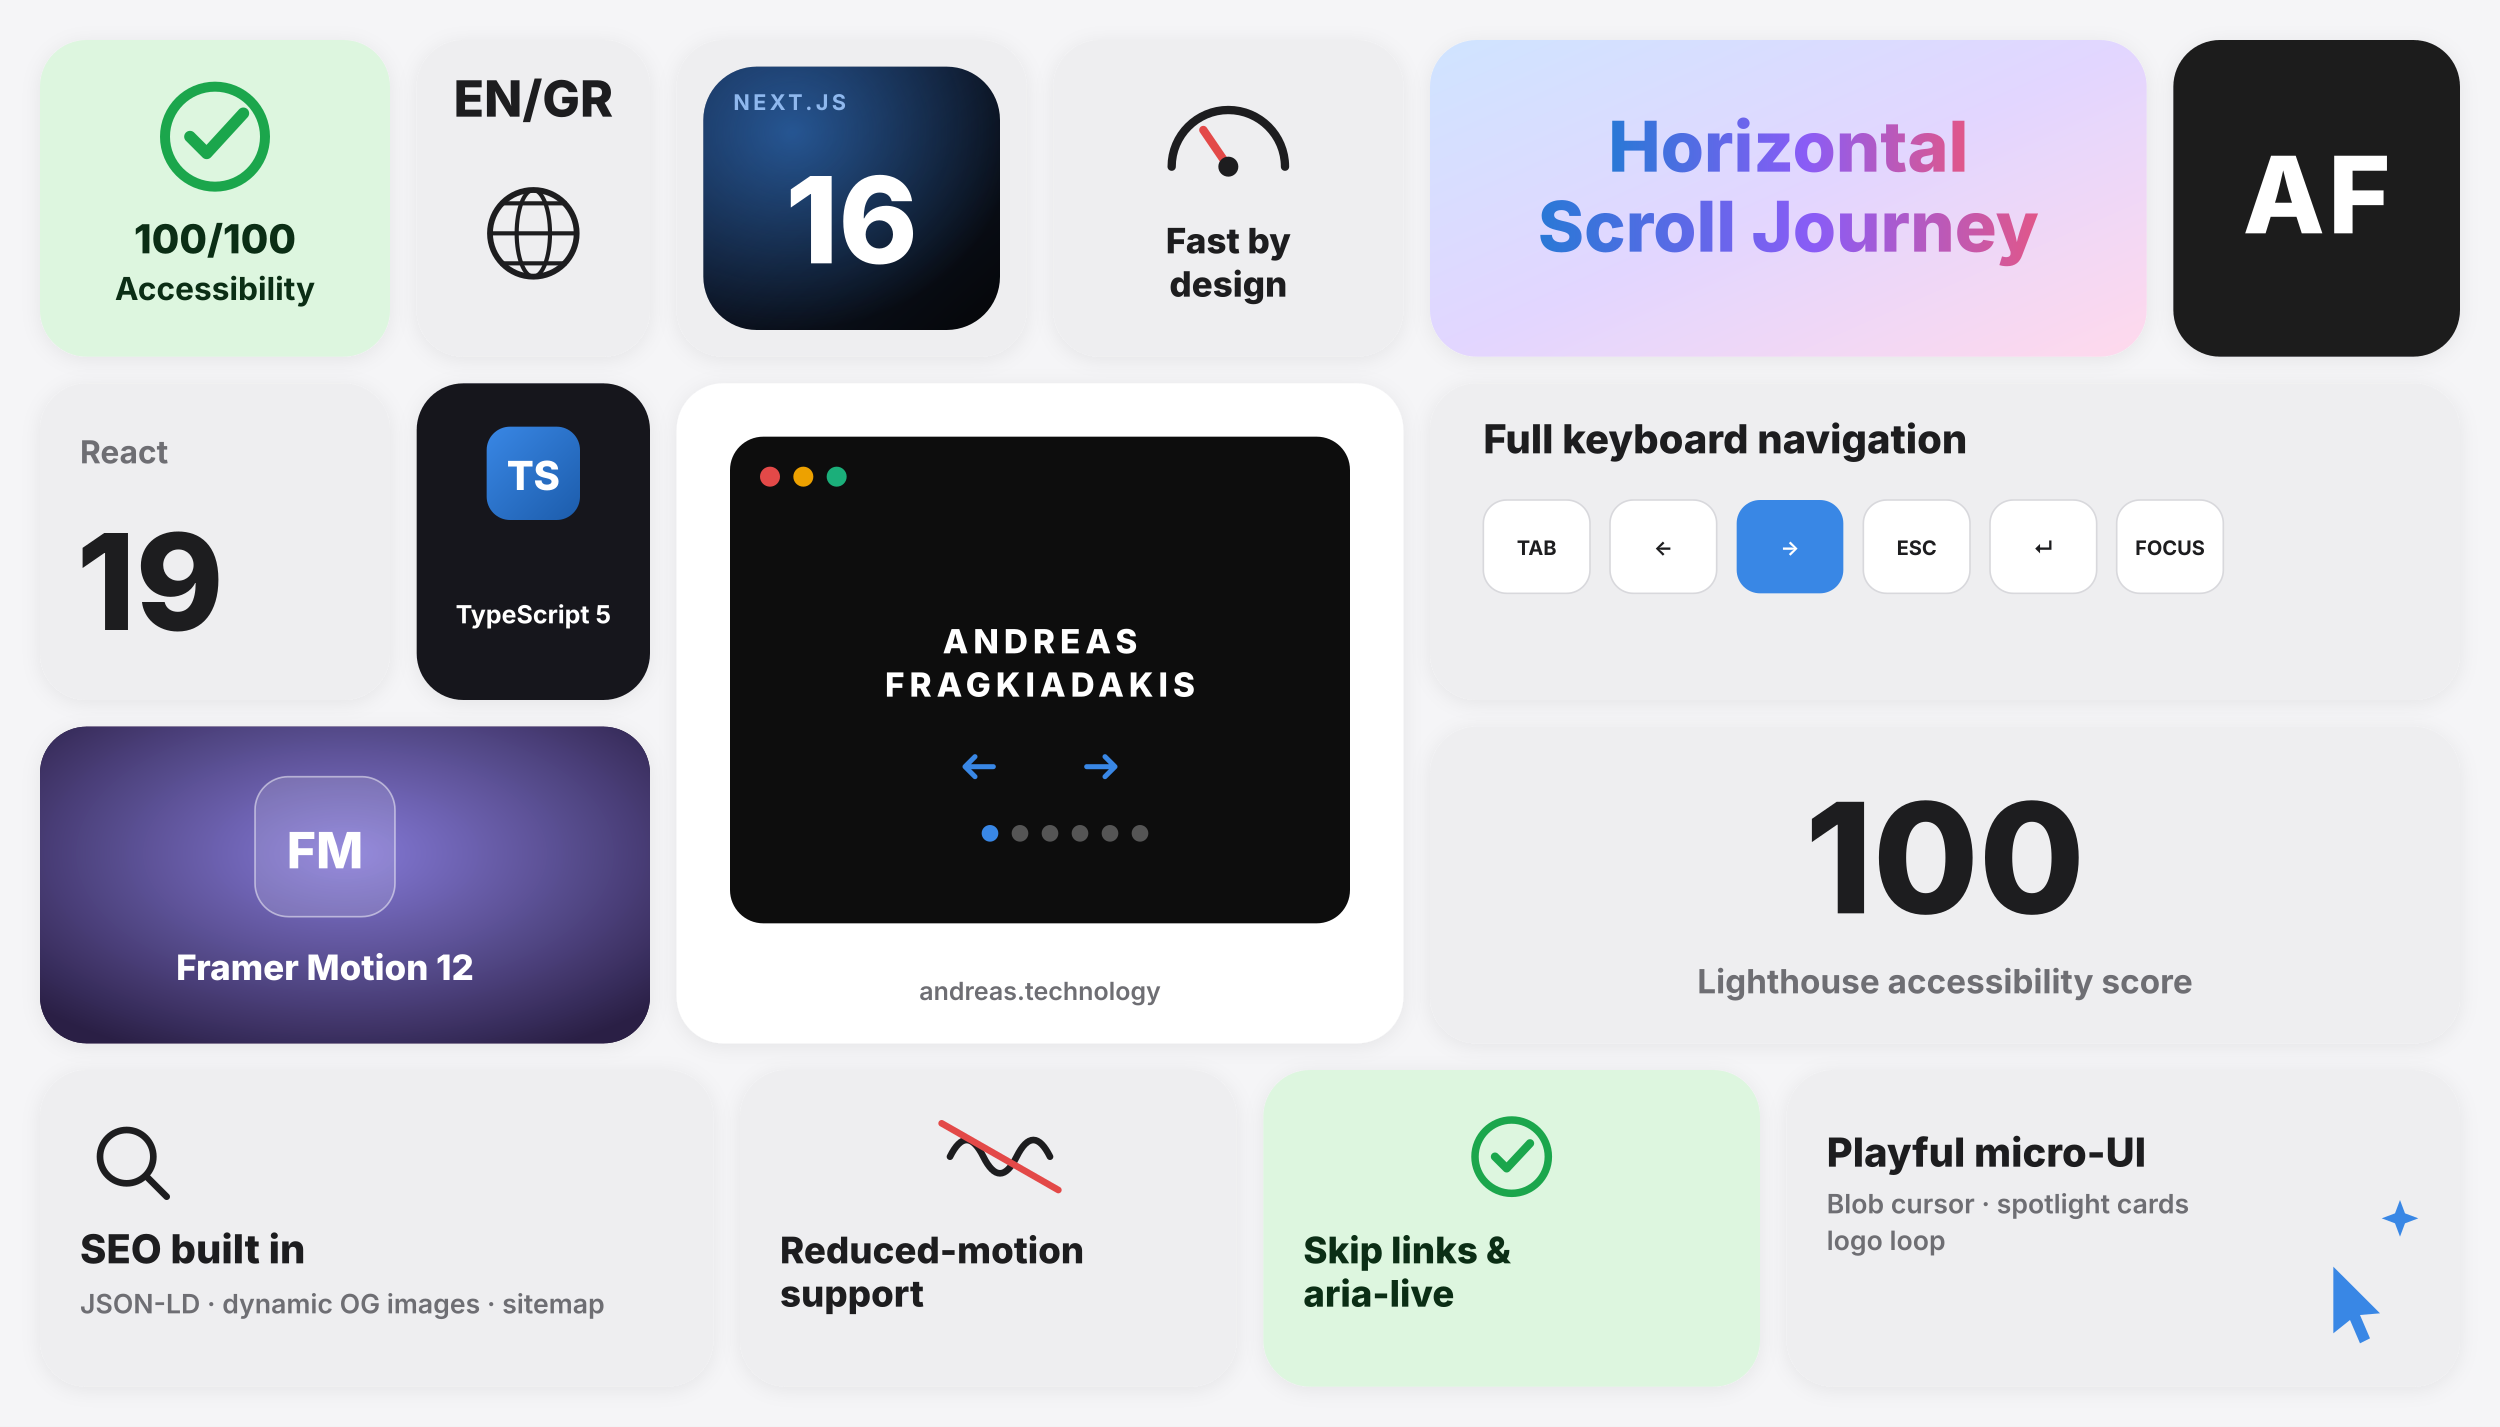
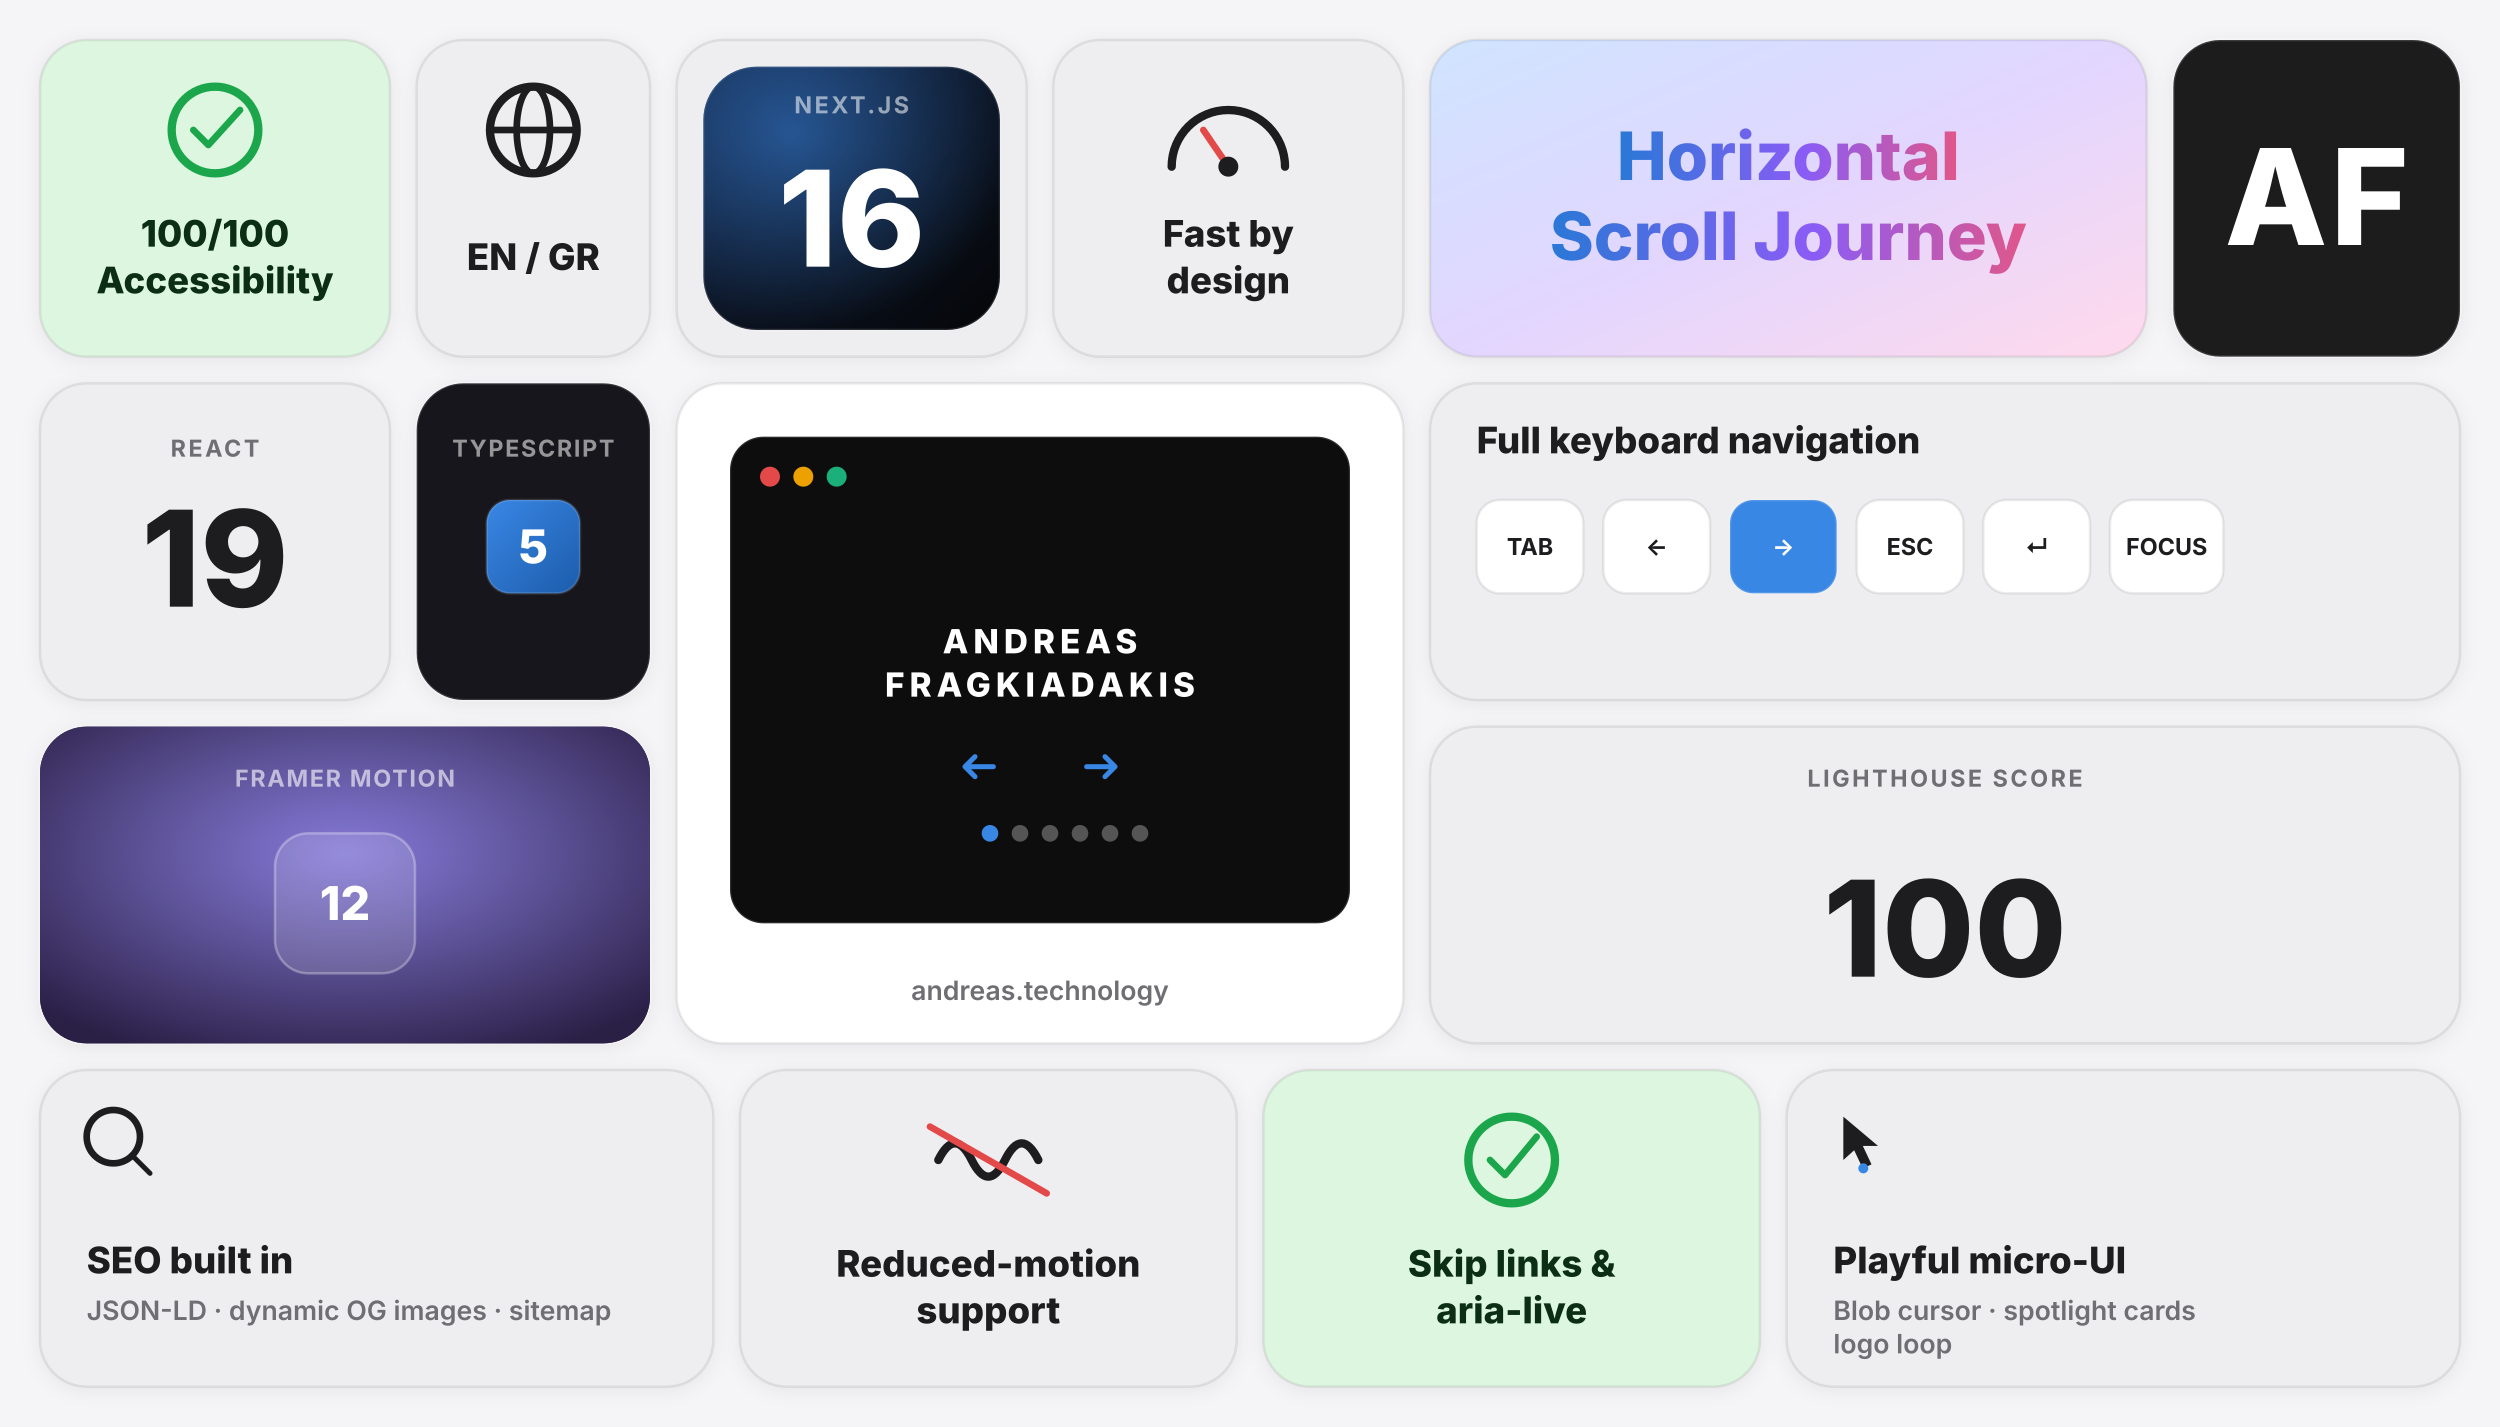
<svg xmlns="http://www.w3.org/2000/svg" viewBox="0 0 1500 856" font-family="system-ui, -apple-system, 'Segoe UI', sans-serif">
  <defs>
    <linearGradient id="flagship-bg" x1="0" y1="0" x2="1" y2="1">
      <stop offset="0%" stop-color="#cfe4ff" />
      <stop offset="50%" stop-color="#e2d6ff" />
      <stop offset="100%" stop-color="#ffd9ec" />
    </linearGradient>
    <linearGradient id="flagship-text" x1="0" y1="0" x2="1" y2="0">
      <stop offset="0%" stop-color="#2a78d6" />
      <stop offset="55%" stop-color="#8a5cf6" />
      <stop offset="100%" stop-color="#e0578a" />
    </linearGradient>
    <linearGradient id="tile16-bg" x1="0" y1="0" x2="1" y2="1">
      <stop offset="0%" stop-color="#12203b" />
      <stop offset="100%" stop-color="#050608" />
    </linearGradient>
    <radialGradient id="tile16-glow" cx="30%" cy="25%" r="75%">
      <stop offset="0%" stop-color="#3987e5" stop-opacity="0.55" />
      <stop offset="100%" stop-color="#3987e5" stop-opacity="0" />
    </radialGradient>
    <linearGradient id="chip-ts" x1="0" y1="0" x2="1" y2="1">
      <stop offset="0%" stop-color="#3987e5" />
      <stop offset="100%" stop-color="#1c5cab" />
    </linearGradient>
    <radialGradient id="fm-glow" cx="50%" cy="40%" r="70%">
      <stop offset="0%" stop-color="#9085e9" stop-opacity="0.9" />
      <stop offset="100%" stop-color="#2a1f45" stop-opacity="1" />
    </radialGradient>
    <filter id="soft-shadow" x="-20%" y="-20%" width="140%" height="140%">
      <feDropShadow dx="0" dy="2" stdDeviation="6" flood-color="#000000" flood-opacity="0.07" />
    </filter>
  </defs>
  <rect x="0" y="0" width="1500" height="856" fill="#f5f5f7" />
-   <g filter="url(#soft-shadow)">
-     <rect x="24" y="24" width="210" height="190" rx="28" fill="#ddf6df" />
+   <rect x="24" y="24" width="210" height="190" rx="28" fill="#ddf6df" stroke="#000000" stroke-opacity="0.08" stroke-width="1.5" filter="url(#soft-shadow)" />
+   <circle cx="129" cy="78" r="26" fill="none" stroke="#1ba64c" stroke-width="5" />
+   <path d="M 116 78 L 125 87 L 144 66" fill="none" stroke="#1ba64c" stroke-width="4" stroke-linecap="round" stroke-linejoin="round" />
+   <text x="129" y="148" text-anchor="middle" font-size="22" font-weight="800" fill="#0b2e15">100/100</text>
+   <text x="129" y="176" text-anchor="middle" font-size="22" font-weight="800" fill="#0b2e15">Accessibility</text>
+   <rect x="250" y="24" width="140" height="190" rx="28" fill="#eeeef0" stroke="#000000" stroke-opacity="0.08" stroke-width="1.5" filter="url(#soft-shadow)" />
+   <circle cx="320" cy="78" r="26" fill="none" stroke="#1d1d1f" stroke-width="5" />
+   <ellipse cx="320" cy="78" rx="10" ry="26" fill="none" stroke="#1d1d1f" stroke-width="4" />
+   <path d="M 294 78 L 346 78" stroke="#1d1d1f" stroke-width="4" />
+   <text x="320" y="162" text-anchor="middle" font-size="22" font-weight="800" fill="#1d1d1f">EN / GR</text>
+   <rect x="406" y="24" width="210" height="190" rx="28" fill="#eeeef0" stroke="#000000" stroke-opacity="0.08" stroke-width="1.5" filter="url(#soft-shadow)" />
+   <rect x="422" y="40" width="178" height="158" rx="32" fill="url(#tile16-bg)" stroke="#ffffff" stroke-opacity="0.14" stroke-width="1.5" />
+   <rect x="422" y="40" width="178" height="158" rx="32" fill="url(#tile16-glow)" />
+   <text x="511" y="68" text-anchor="middle" font-size="14" font-weight="700" letter-spacing="1.5" fill="#ffffff" fill-opacity="0.55">NEXT.JS</text>
+   <text x="511" y="160" text-anchor="middle" font-size="80" font-weight="800" fill="#ffffff">16</text>
+   <rect x="632" y="24" width="210" height="190" rx="28" fill="#eeeef0" stroke="#000000" stroke-opacity="0.08" stroke-width="1.5" filter="url(#soft-shadow)" />
+   <path d="M 703 100 A 34 34 0 0 1 771 100" fill="none" stroke="#1d1d1f" stroke-width="5" stroke-linecap="round" />
+   <path d="M 737 100 L 722 78" stroke="#e34948" stroke-width="4" stroke-linecap="round" />
+   <circle cx="737" cy="100" r="6" fill="#1d1d1f" />
+   <text x="737" y="148" text-anchor="middle" font-size="22" font-weight="800" fill="#1d1d1f">Fast by</text>
+   <text x="737" y="176" text-anchor="middle" font-size="22" font-weight="800" fill="#1d1d1f">design</text>
+   <rect x="858" y="24" width="430" height="190" rx="28" fill="url(#flagship-bg)" stroke="#000000" stroke-opacity="0.08" stroke-width="1.5" filter="url(#soft-shadow)" />
+   <text x="1073" y="108" text-anchor="middle" font-size="40" font-weight="800" fill="url(#flagship-text)">Horizontal</text>
+   <text x="1073" y="156" text-anchor="middle" font-size="40" font-weight="800" fill="url(#flagship-text)">Scroll Journey</text>
+   <rect x="1304" y="24" width="172" height="190" rx="28" fill="#1d1d1f" stroke="#ffffff" stroke-opacity="0.14" stroke-width="1.5" filter="url(#soft-shadow)" />
+   <text x="1390" y="147" text-anchor="middle" font-size="80" font-weight="800" fill="#ffffff" letter-spacing="2">AF</text>
+   <rect x="24" y="230" width="210" height="190" rx="28" fill="#eeeef0" stroke="#000000" stroke-opacity="0.08" stroke-width="1.5" filter="url(#soft-shadow)" />
+   <text x="129" y="274" text-anchor="middle" font-size="14" font-weight="700" letter-spacing="1.5" fill="#6e6e73">REACT</text>
+   <text x="129" y="364" text-anchor="middle" font-size="80" font-weight="800" fill="#1d1d1f">19</text>
+   <rect x="250" y="230" width="140" height="190" rx="28" fill="#14151a" stroke="#ffffff" stroke-opacity="0.14" stroke-width="1.5" filter="url(#soft-shadow)" />
+   <text x="320" y="274" text-anchor="middle" font-size="14" font-weight="700" letter-spacing="1" fill="#ffffff" fill-opacity="0.55">TYPESCRIPT</text>
+   <rect x="292" y="300" width="56" height="56" rx="14" fill="url(#chip-ts)" stroke="#ffffff" stroke-opacity="0.14" stroke-width="1.5" />
+   <text x="320" y="338" text-anchor="middle" font-size="28" font-weight="800" fill="#ffffff">5</text>
+   <rect x="858" y="230" width="618" height="190" rx="28" fill="#eeeef0" stroke="#000000" stroke-opacity="0.08" stroke-width="1.5" filter="url(#soft-shadow)" />
+   <text x="886" y="272" font-size="22" font-weight="800" fill="#1d1d1f">Full keyboard navigation</text>
+   <g font-size="14" font-weight="700" fill="#1d1d1f">
+     <rect x="886" y="300" width="64" height="56" rx="14" fill="#ffffff" stroke="#000000" stroke-opacity="0.08" stroke-width="1.5" />
+     <text x="918" y="333" text-anchor="middle">TAB</text>
+     <rect x="962" y="300" width="64" height="56" rx="14" fill="#ffffff" stroke="#000000" stroke-opacity="0.08" stroke-width="1.5" />
+     <text x="994" y="333" text-anchor="middle">←</text>
+     <rect x="1038" y="300" width="64" height="56" rx="14" fill="#3987e5" stroke="#ffffff" stroke-opacity="0.14" stroke-width="1.5" />
+     <text x="1070" y="333" text-anchor="middle" fill="#ffffff">→</text>
+     <rect x="1114" y="300" width="64" height="56" rx="14" fill="#ffffff" stroke="#000000" stroke-opacity="0.08" stroke-width="1.5" />
+     <text x="1146" y="333" text-anchor="middle">ESC</text>
+     <rect x="1190" y="300" width="64" height="56" rx="14" fill="#ffffff" stroke="#000000" stroke-opacity="0.08" stroke-width="1.5" />
+     <text x="1222" y="333" text-anchor="middle">↵</text>
+     <rect x="1266" y="300" width="68" height="56" rx="14" fill="#ffffff" stroke="#000000" stroke-opacity="0.08" stroke-width="1.5" />
+     <text x="1300" y="333" text-anchor="middle">FOCUS</text>
  </g>
-   <circle cx="129" cy="82" r="30" fill="none" stroke="#1ba64c" stroke-width="6" />
-   <path d="M 114 82 L 124 92 L 146 68" fill="none" stroke="#1ba64c" stroke-width="7" stroke-linecap="round" stroke-linejoin="round" />
-   <text x="129" y="152" text-anchor="middle" font-size="24" font-weight="800" fill="#0b2e15">100/100</text>
-   <text x="129" y="180" text-anchor="middle" font-size="19" font-weight="700" fill="#0b2e15">Accessibility</text>
-   <g filter="url(#soft-shadow)">
-     <rect x="250" y="24" width="140" height="190" rx="28" fill="#eeeef0" />
-   </g>
-   <text x="320" y="70" text-anchor="middle" font-size="30" font-weight="800" fill="#1d1d1f">EN/GR</text>
-   <circle cx="320" cy="140" r="26" fill="none" stroke="#1d1d1f" stroke-width="3.5" />
-   <ellipse cx="320" cy="140" rx="10" ry="26" fill="none" stroke="#1d1d1f" stroke-width="2.5" />
-   <path d="M 294 140 L 346 140 M 300 122 L 340 122 M 300 158 L 340 158" stroke="#1d1d1f" stroke-width="2.5" />
-   <g filter="url(#soft-shadow)">
-     <rect x="406" y="24" width="210" height="190" rx="28" fill="#eeeef0" />
-   </g>
-   <rect x="422" y="40" width="178" height="158" rx="32" fill="url(#tile16-bg)" />
-   <rect x="422" y="40" width="178" height="158" rx="32" fill="url(#tile16-glow)" />
-   <text x="440" y="66" font-size="13" font-weight="700" letter-spacing="2" fill="#8fb8ee">NEXT.JS</text>
-   <text x="511" y="158" text-anchor="middle" font-size="72" font-weight="800" fill="#ffffff">16</text>
-   <g filter="url(#soft-shadow)">
-     <rect x="632" y="24" width="210" height="190" rx="28" fill="#eeeef0" />
-   </g>
-   <path d="M 703 100 A 34 34 0 0 1 771 100" fill="none" stroke="#1d1d1f" stroke-width="5" stroke-linecap="round" />
-   <path d="M 737 100 L 722 78" stroke="#e34948" stroke-width="5" stroke-linecap="round" />
-   <circle cx="737" cy="100" r="6" fill="#1d1d1f" />
-   <text x="737" y="152" text-anchor="middle" font-size="21" font-weight="800" fill="#1d1d1f">Fast by</text>
-   <text x="737" y="178" text-anchor="middle" font-size="21" font-weight="800" fill="#1d1d1f">design</text>
-   <g filter="url(#soft-shadow)">
-     <rect x="858" y="24" width="430" height="190" rx="28" fill="url(#flagship-bg)" />
-   </g>
-   <text x="1073" y="103" text-anchor="middle" font-size="42" font-weight="800" fill="url(#flagship-text)">Horizontal</text>
-   <text x="1073" y="151" text-anchor="middle" font-size="42" font-weight="800" fill="url(#flagship-text)">Scroll Journey</text>
-   <g filter="url(#soft-shadow)">
-     <rect x="1304" y="24" width="172" height="190" rx="28" fill="#1d1d1f" />
-   </g>
-   <text x="1390" y="140" text-anchor="middle" font-size="64" font-weight="800" fill="#ffffff" letter-spacing="2">AF</text>
-   <g filter="url(#soft-shadow)">
-     <rect x="24" y="230" width="210" height="190" rx="28" fill="#eeeef0" />
-   </g>
-   <text x="48" y="278" font-size="19" font-weight="700" fill="#6e6e73">React</text>
-   <text x="46" y="378" font-size="80" font-weight="800" fill="#1d1d1f">19</text>
-   <g filter="url(#soft-shadow)">
-     <rect x="250" y="230" width="140" height="190" rx="28" fill="#14151a" />
-   </g>
-   <rect x="292" y="256" width="56" height="56" rx="14" fill="url(#chip-ts)" />
-   <text x="320" y="294" text-anchor="middle" font-size="24" font-weight="800" fill="#ffffff">TS</text>
-   <text x="320" y="374" text-anchor="middle" font-size="15" font-weight="700" fill="#ffffff">TypeScript 5</text>
-   <g filter="url(#soft-shadow)">
-     <rect x="858" y="230" width="618" height="190" rx="28" fill="#eeeef0" />
-   </g>
-   <text x="890" y="272" font-size="24" font-weight="800" fill="#1d1d1f">Full keyboard navigation</text>
-   <g font-size="12" font-weight="700" fill="#1d1d1f">
-     <rect x="890" y="300" width="64" height="56" rx="14" fill="#ffffff" stroke="#d8d8dc" />
-     <text x="922" y="333" text-anchor="middle">TAB</text>
-     <rect x="966" y="300" width="64" height="56" rx="14" fill="#ffffff" stroke="#d8d8dc" />
-     <text x="998" y="333" text-anchor="middle">←</text>
-     <rect x="1042" y="300" width="64" height="56" rx="14" fill="#3987e5" />
-     <text x="1074" y="333" text-anchor="middle" fill="#ffffff">→</text>
-     <rect x="1118" y="300" width="64" height="56" rx="14" fill="#ffffff" stroke="#d8d8dc" />
-     <text x="1150" y="333" text-anchor="middle">ESC</text>
-     <rect x="1194" y="300" width="64" height="56" rx="14" fill="#ffffff" stroke="#d8d8dc" />
-     <text x="1226" y="333" text-anchor="middle">↵</text>
-     <rect x="1270" y="300" width="64" height="56" rx="14" fill="#ffffff" stroke="#d8d8dc" />
-     <text x="1302" y="333" text-anchor="middle">FOCUS</text>
-   </g>
-   <g filter="url(#soft-shadow)">
-     <rect x="24" y="436" width="366" height="190" rx="28" fill="#1a1030" />
-   </g>
+   <rect x="24" y="436" width="366" height="190" rx="28" fill="#1a1030" stroke="#ffffff" stroke-opacity="0.14" stroke-width="1.5" filter="url(#soft-shadow)" />
  <rect x="24" y="436" width="366" height="190" rx="28" fill="url(#fm-glow)" />
-   <rect x="153" y="466" width="84" height="84" rx="20" fill="#ffffff" fill-opacity="0.14" stroke="#ffffff" stroke-opacity="0.5" />
-   <text x="195" y="521" text-anchor="middle" font-size="30" font-weight="800" fill="#ffffff">FM</text>
-   <text x="195" y="588" text-anchor="middle" font-size="21" font-weight="800" fill="#ffffff">Framer Motion 12</text>
-   <g filter="url(#soft-shadow)">
-     <rect x="406" y="230" width="436" height="396" rx="28" fill="#ffffff" />
-   </g>
-   <rect x="438" y="262" width="372" height="292" rx="20" fill="#0d0d0d" />
+   <text x="207" y="472" text-anchor="middle" font-size="14" font-weight="700" letter-spacing="1" fill="#ffffff" fill-opacity="0.6">FRAMER MOTION</text>
+   <rect x="165" y="500" width="84" height="84" rx="20" fill="#ffffff" fill-opacity="0.14" stroke="#ffffff" stroke-opacity="0.3" stroke-width="1.5" />
+   <text x="207" y="552" text-anchor="middle" font-size="28" font-weight="800" fill="#ffffff">12</text>
+   <rect x="406" y="230" width="436" height="396" rx="28" fill="#ffffff" stroke="#000000" stroke-opacity="0.08" stroke-width="1.5" filter="url(#soft-shadow)" />
+   <rect x="438" y="262" width="372" height="292" rx="20" fill="#0d0d0d" stroke="#ffffff" stroke-opacity="0.14" stroke-width="1.5" />
  <circle cx="462" cy="286" r="6" fill="#e34948" />
  <circle cx="482" cy="286" r="6" fill="#eda100" />
  <circle cx="502" cy="286" r="6" fill="#1baf7a" />
  <text x="624" y="392" text-anchor="middle" font-size="20" font-weight="800" letter-spacing="3" fill="#ffffff">ANDREAS</text>
  <text x="624" y="418" text-anchor="middle" font-size="20" font-weight="800" letter-spacing="3" fill="#ffffff">FRAGKIADAKIS</text>
  <path d="M 580 460 L 596 460 M 585 454 L 579 460 L 585 466 M 668 460 L 652 460 M 663 454 L 669 460 L 663 466" stroke="#3987e5" stroke-width="3" stroke-linecap="round" stroke-linejoin="round" fill="none" />
  <g>
    <circle cx="594" cy="500" r="5" fill="#3987e5" />
    <circle cx="612" cy="500" r="5" fill="#ffffff" fill-opacity="0.3" />
    <circle cx="630" cy="500" r="5" fill="#ffffff" fill-opacity="0.3" />
    <circle cx="648" cy="500" r="5" fill="#ffffff" fill-opacity="0.3" />
    <circle cx="666" cy="500" r="5" fill="#ffffff" fill-opacity="0.3" />
    <circle cx="684" cy="500" r="5" fill="#ffffff" fill-opacity="0.3" />
  </g>
-   <text x="624" y="600" text-anchor="middle" font-size="15" font-weight="600" fill="#6e6e73">andreas.technology</text>
-   <g filter="url(#soft-shadow)">
-     <rect x="858" y="436" width="618" height="190" rx="28" fill="#eeeef0" />
+   <text x="624" y="600" text-anchor="middle" font-size="16" font-weight="600" fill="#6e6e73">andreas.technology</text>
+   <rect x="858" y="436" width="618" height="190" rx="28" fill="#eeeef0" stroke="#000000" stroke-opacity="0.08" stroke-width="1.5" filter="url(#soft-shadow)" />
+   <text x="1167" y="472" text-anchor="middle" font-size="14" font-weight="700" letter-spacing="1.5" fill="#6e6e73">LIGHTHOUSE SCORE</text>
+   <text x="1167" y="586" text-anchor="middle" font-size="80" font-weight="800" fill="#1d1d1f">100</text>
+   <rect x="24" y="642" width="404" height="190" rx="28" fill="#eeeef0" stroke="#000000" stroke-opacity="0.08" stroke-width="1.5" filter="url(#soft-shadow)" />
+   <circle cx="68" cy="682" r="16" fill="none" stroke="#1d1d1f" stroke-width="4" />
+   <path d="M 79 693 L 90 704" stroke="#1d1d1f" stroke-width="3" stroke-linecap="round" />
+   <text x="52" y="764" font-size="22" font-weight="800" fill="#1d1d1f">SEO built in</text>
+   <text x="52" y="792" font-size="16" font-weight="600" fill="#6e6e73">JSON-LD · dynamic OG images · sitemap</text>
+   <rect x="444" y="642" width="298" height="190" rx="28" fill="#eeeef0" stroke="#000000" stroke-opacity="0.08" stroke-width="1.5" filter="url(#soft-shadow)" />
+   <path d="M 563 696 Q 573 676 583 696 T 603 696 T 623 696" fill="none" stroke="#1d1d1f" stroke-width="5" stroke-linecap="round" />
+   <line x1="558" y1="676" x2="628" y2="716" stroke="#e34948" stroke-width="4" stroke-linecap="round" />
+   <text x="593" y="766" text-anchor="middle" font-size="22" font-weight="800" fill="#1d1d1f">Reduced-motion</text>
+   <text x="593" y="794" text-anchor="middle" font-size="22" font-weight="800" fill="#1d1d1f">support</text>
+   <rect x="758" y="642" width="298" height="190" rx="28" fill="#ddf6df" stroke="#000000" stroke-opacity="0.08" stroke-width="1.5" filter="url(#soft-shadow)" />
+   <circle cx="907" cy="696" r="26" fill="none" stroke="#1ba64c" stroke-width="5" />
+   <path d="M 894 696 L 903 705 L 922 682" fill="none" stroke="#1ba64c" stroke-width="4" stroke-linecap="round" stroke-linejoin="round" />
+   <text x="907" y="766" text-anchor="middle" font-size="22" font-weight="800" fill="#0b2e15">Skip links &amp;</text>
+   <text x="907" y="794" text-anchor="middle" font-size="22" font-weight="800" fill="#0b2e15">aria-live</text>
+   <rect x="1072" y="642" width="404" height="190" rx="28" fill="#eeeef0" stroke="#000000" stroke-opacity="0.08" stroke-width="1.5" filter="url(#soft-shadow)" />
+   <g transform="translate(1106,670) scale(1.3)">
+     <path d="M 0 0 L 0 20 L 5 15.5 L 9 24 L 13 22 L 9 13.5 L 16 13.5 Z" fill="#1d1d1f" />
  </g>
-   <text x="1167" y="548" text-anchor="middle" font-size="92" font-weight="800" fill="#1d1d1f">100</text>
-   <text x="1167" y="596" text-anchor="middle" font-size="20" font-weight="700" fill="#6e6e73">Lighthouse accessibility score</text>
-   <g filter="url(#soft-shadow)">
-     <rect x="24" y="642" width="404" height="190" rx="28" fill="#eeeef0" />
-   </g>
-   <circle cx="76" cy="694" r="16" fill="none" stroke="#1d1d1f" stroke-width="4" />
-   <path d="M 88 706 L 100 718" stroke="#1d1d1f" stroke-width="4" stroke-linecap="round" />
-   <text x="48" y="758" font-size="24" font-weight="800" fill="#1d1d1f">SEO built in</text>
-   <text x="48" y="788" font-size="16" font-weight="600" fill="#6e6e73">JSON-LD · dynamic OG images · sitemap</text>
-   <g filter="url(#soft-shadow)">
-     <rect x="444" y="642" width="298" height="190" rx="28" fill="#eeeef0" />
-   </g>
-   <path d="M 570 694 Q 580 674 590 694 T 610 694 T 630 694" fill="none" stroke="#1d1d1f" stroke-width="4" stroke-linecap="round" />
-   <line x1="565" y1="674" x2="635" y2="714" stroke="#e34948" stroke-width="4" stroke-linecap="round" />
-   <text x="468" y="758" font-size="22" font-weight="800" fill="#1d1d1f">Reduced-motion</text>
-   <text x="468" y="784" font-size="22" font-weight="800" fill="#1d1d1f">support</text>
-   <g filter="url(#soft-shadow)">
-     <rect x="758" y="642" width="298" height="190" rx="28" fill="#ddf6df" />
-   </g>
-   <circle cx="907" cy="694" r="22" fill="none" stroke="#1ba64c" stroke-width="4.5" />
-   <path d="M 897 694 L 904 701 L 918 686" fill="none" stroke="#1ba64c" stroke-width="5" stroke-linecap="round" stroke-linejoin="round" />
-   <text x="782" y="758" font-size="22" font-weight="800" fill="#0b2e15">Skip links &amp;</text>
-   <text x="782" y="784" font-size="22" font-weight="800" fill="#0b2e15">aria-live</text>
-   <g filter="url(#soft-shadow)">
-     <rect x="1072" y="642" width="404" height="190" rx="28" fill="#eeeef0" />
-   </g>
-   <text x="1096" y="700" font-size="24" font-weight="800" fill="#1d1d1f">Playful micro-UI</text>
-   <text x="1096" y="728" font-size="16" font-weight="600" fill="#6e6e73">Blob cursor · spotlight cards</text>
-   <text x="1096" y="750" font-size="16" font-weight="600" fill="#6e6e73">logo loop</text>
-   <path d="M 1400 760 L 1400 800 L 1410 792 L 1416 806 L 1422 803 L 1416 789 L 1428 788 Z" fill="#3987e5" />
-   <path d="M 1440 720 L 1443 728 L 1451 731 L 1443 734 L 1440 742 L 1437 734 L 1429 731 L 1437 728 Z" fill="#3987e5" />
+   <circle cx="1118" cy="701" r="3" fill="#3987e5" />
+   <text x="1100" y="764" font-size="22" font-weight="800" fill="#1d1d1f">Playful micro-UI</text>
+   <text x="1100" y="792" font-size="16" font-weight="600" fill="#6e6e73">Blob cursor · spotlight cards</text>
+   <text x="1100" y="812" font-size="16" font-weight="600" fill="#6e6e73">logo loop</text>
</svg>
